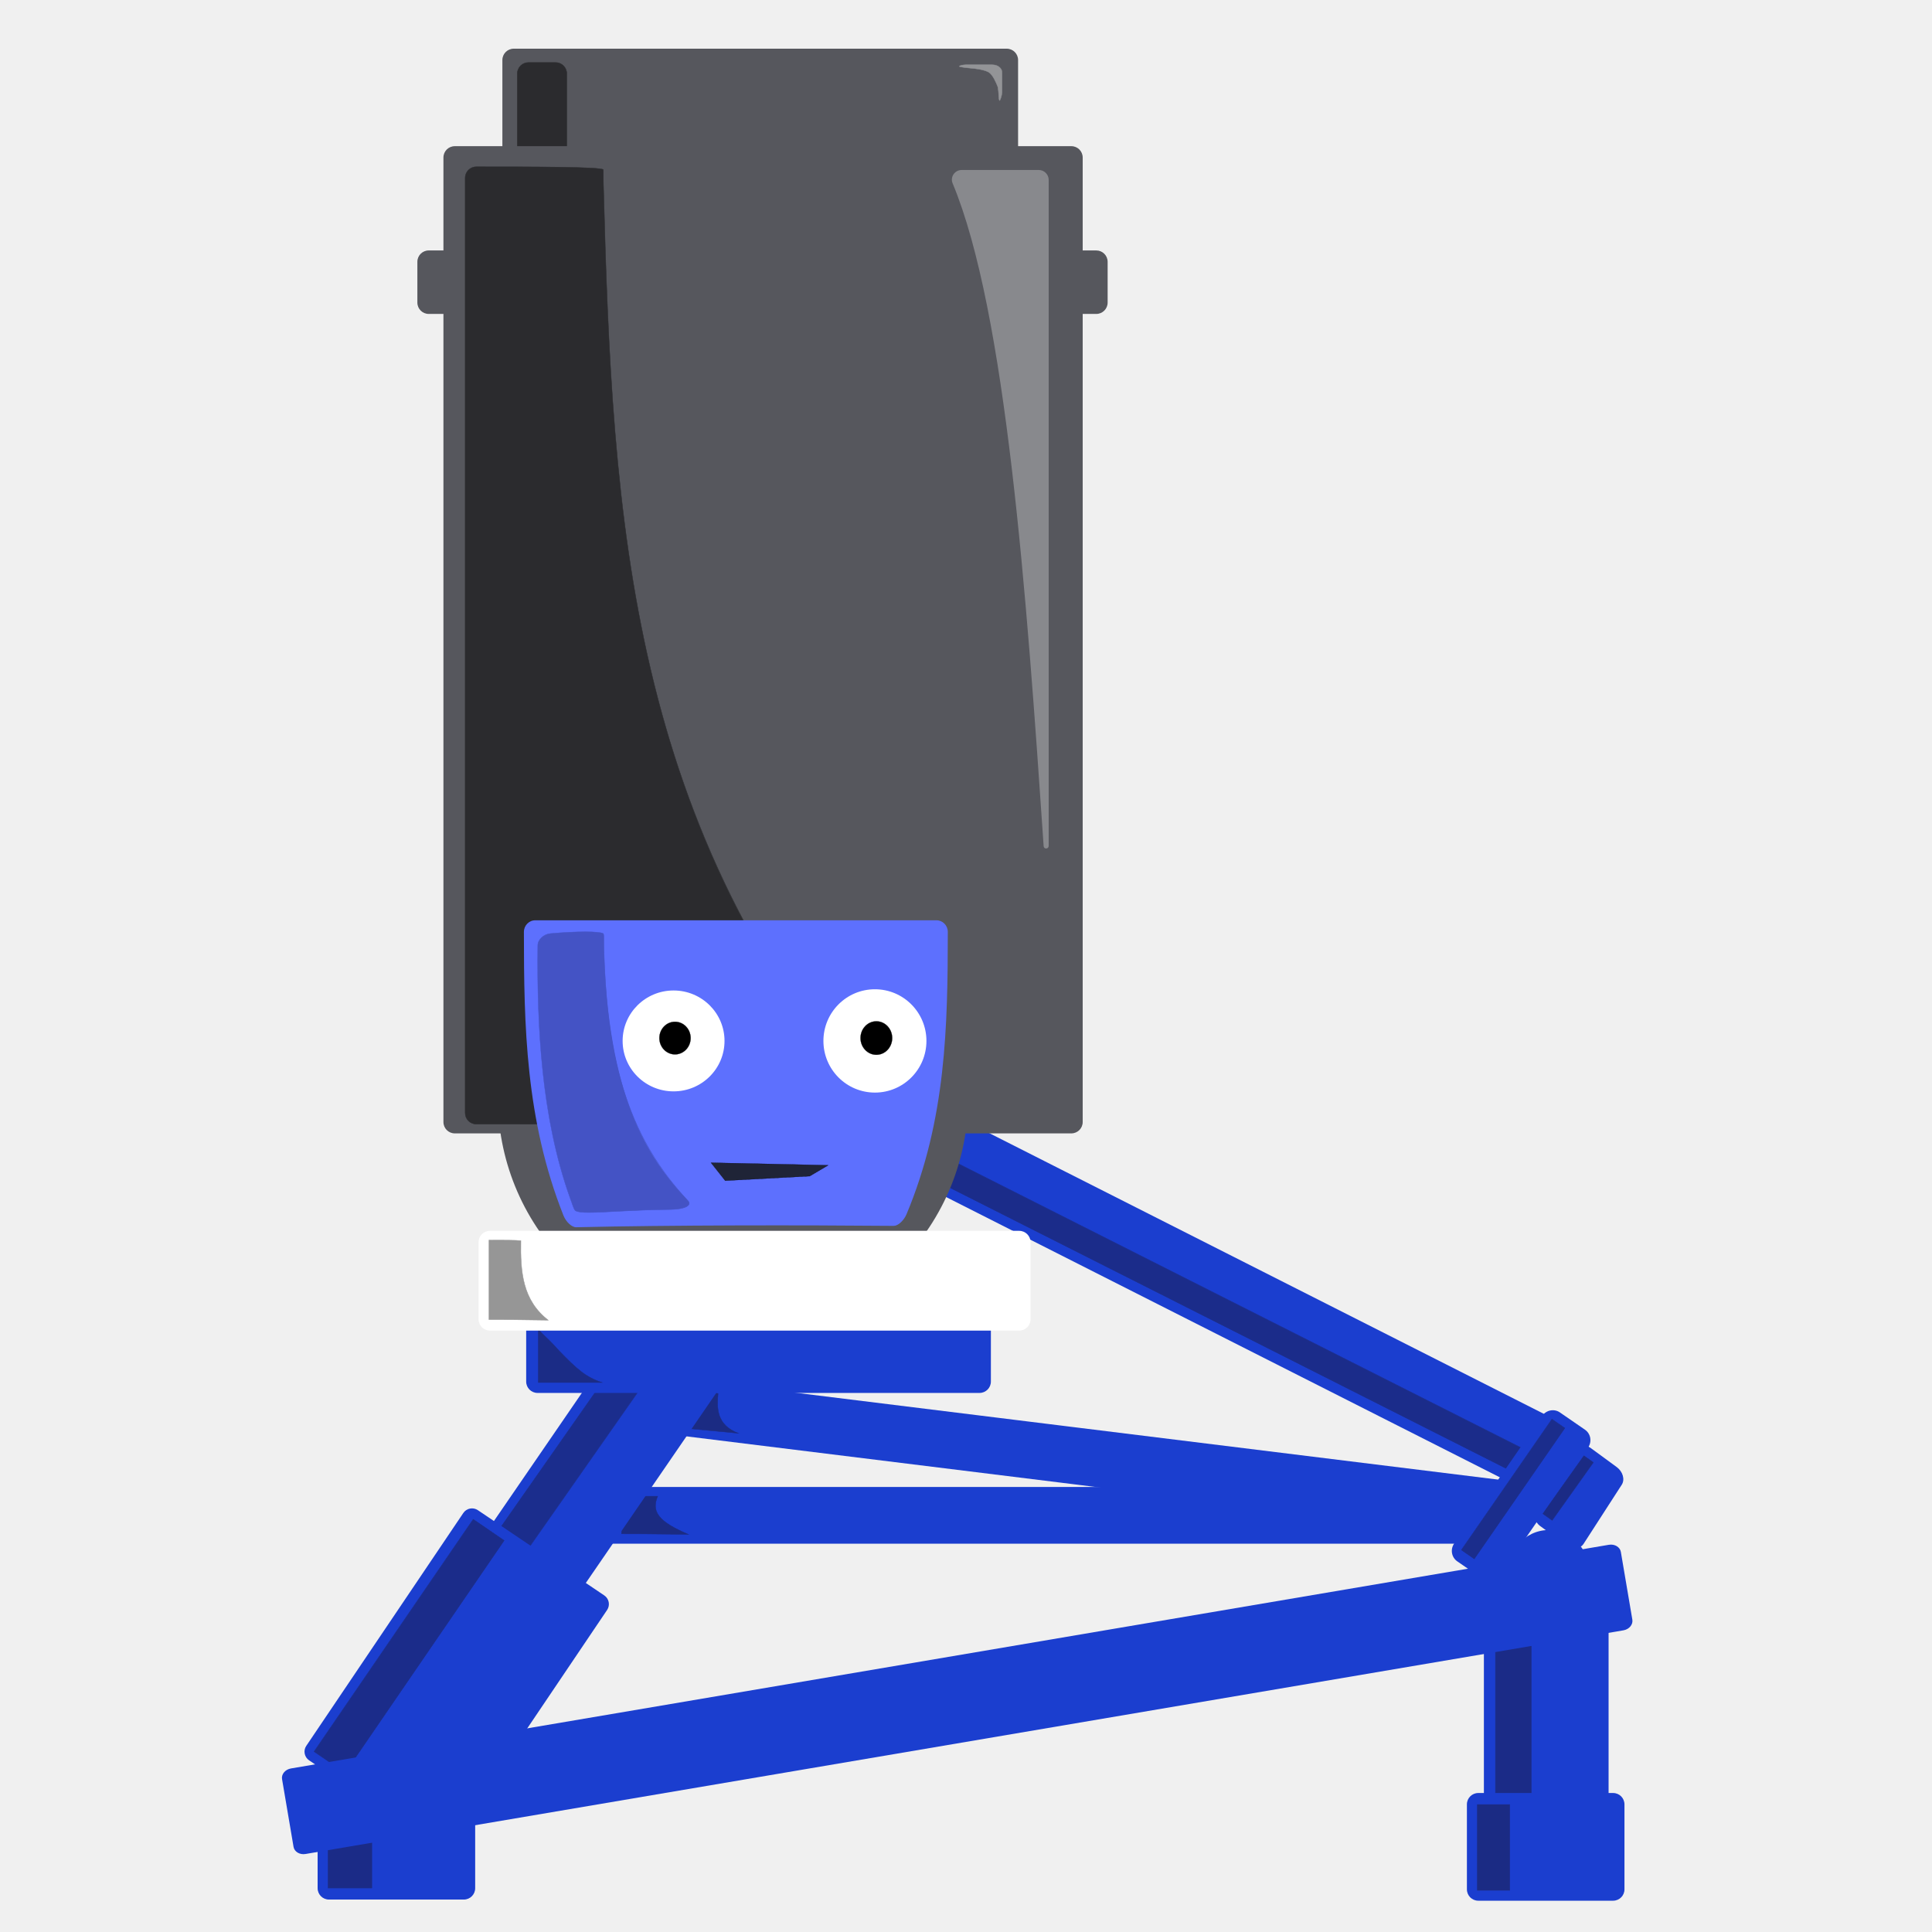
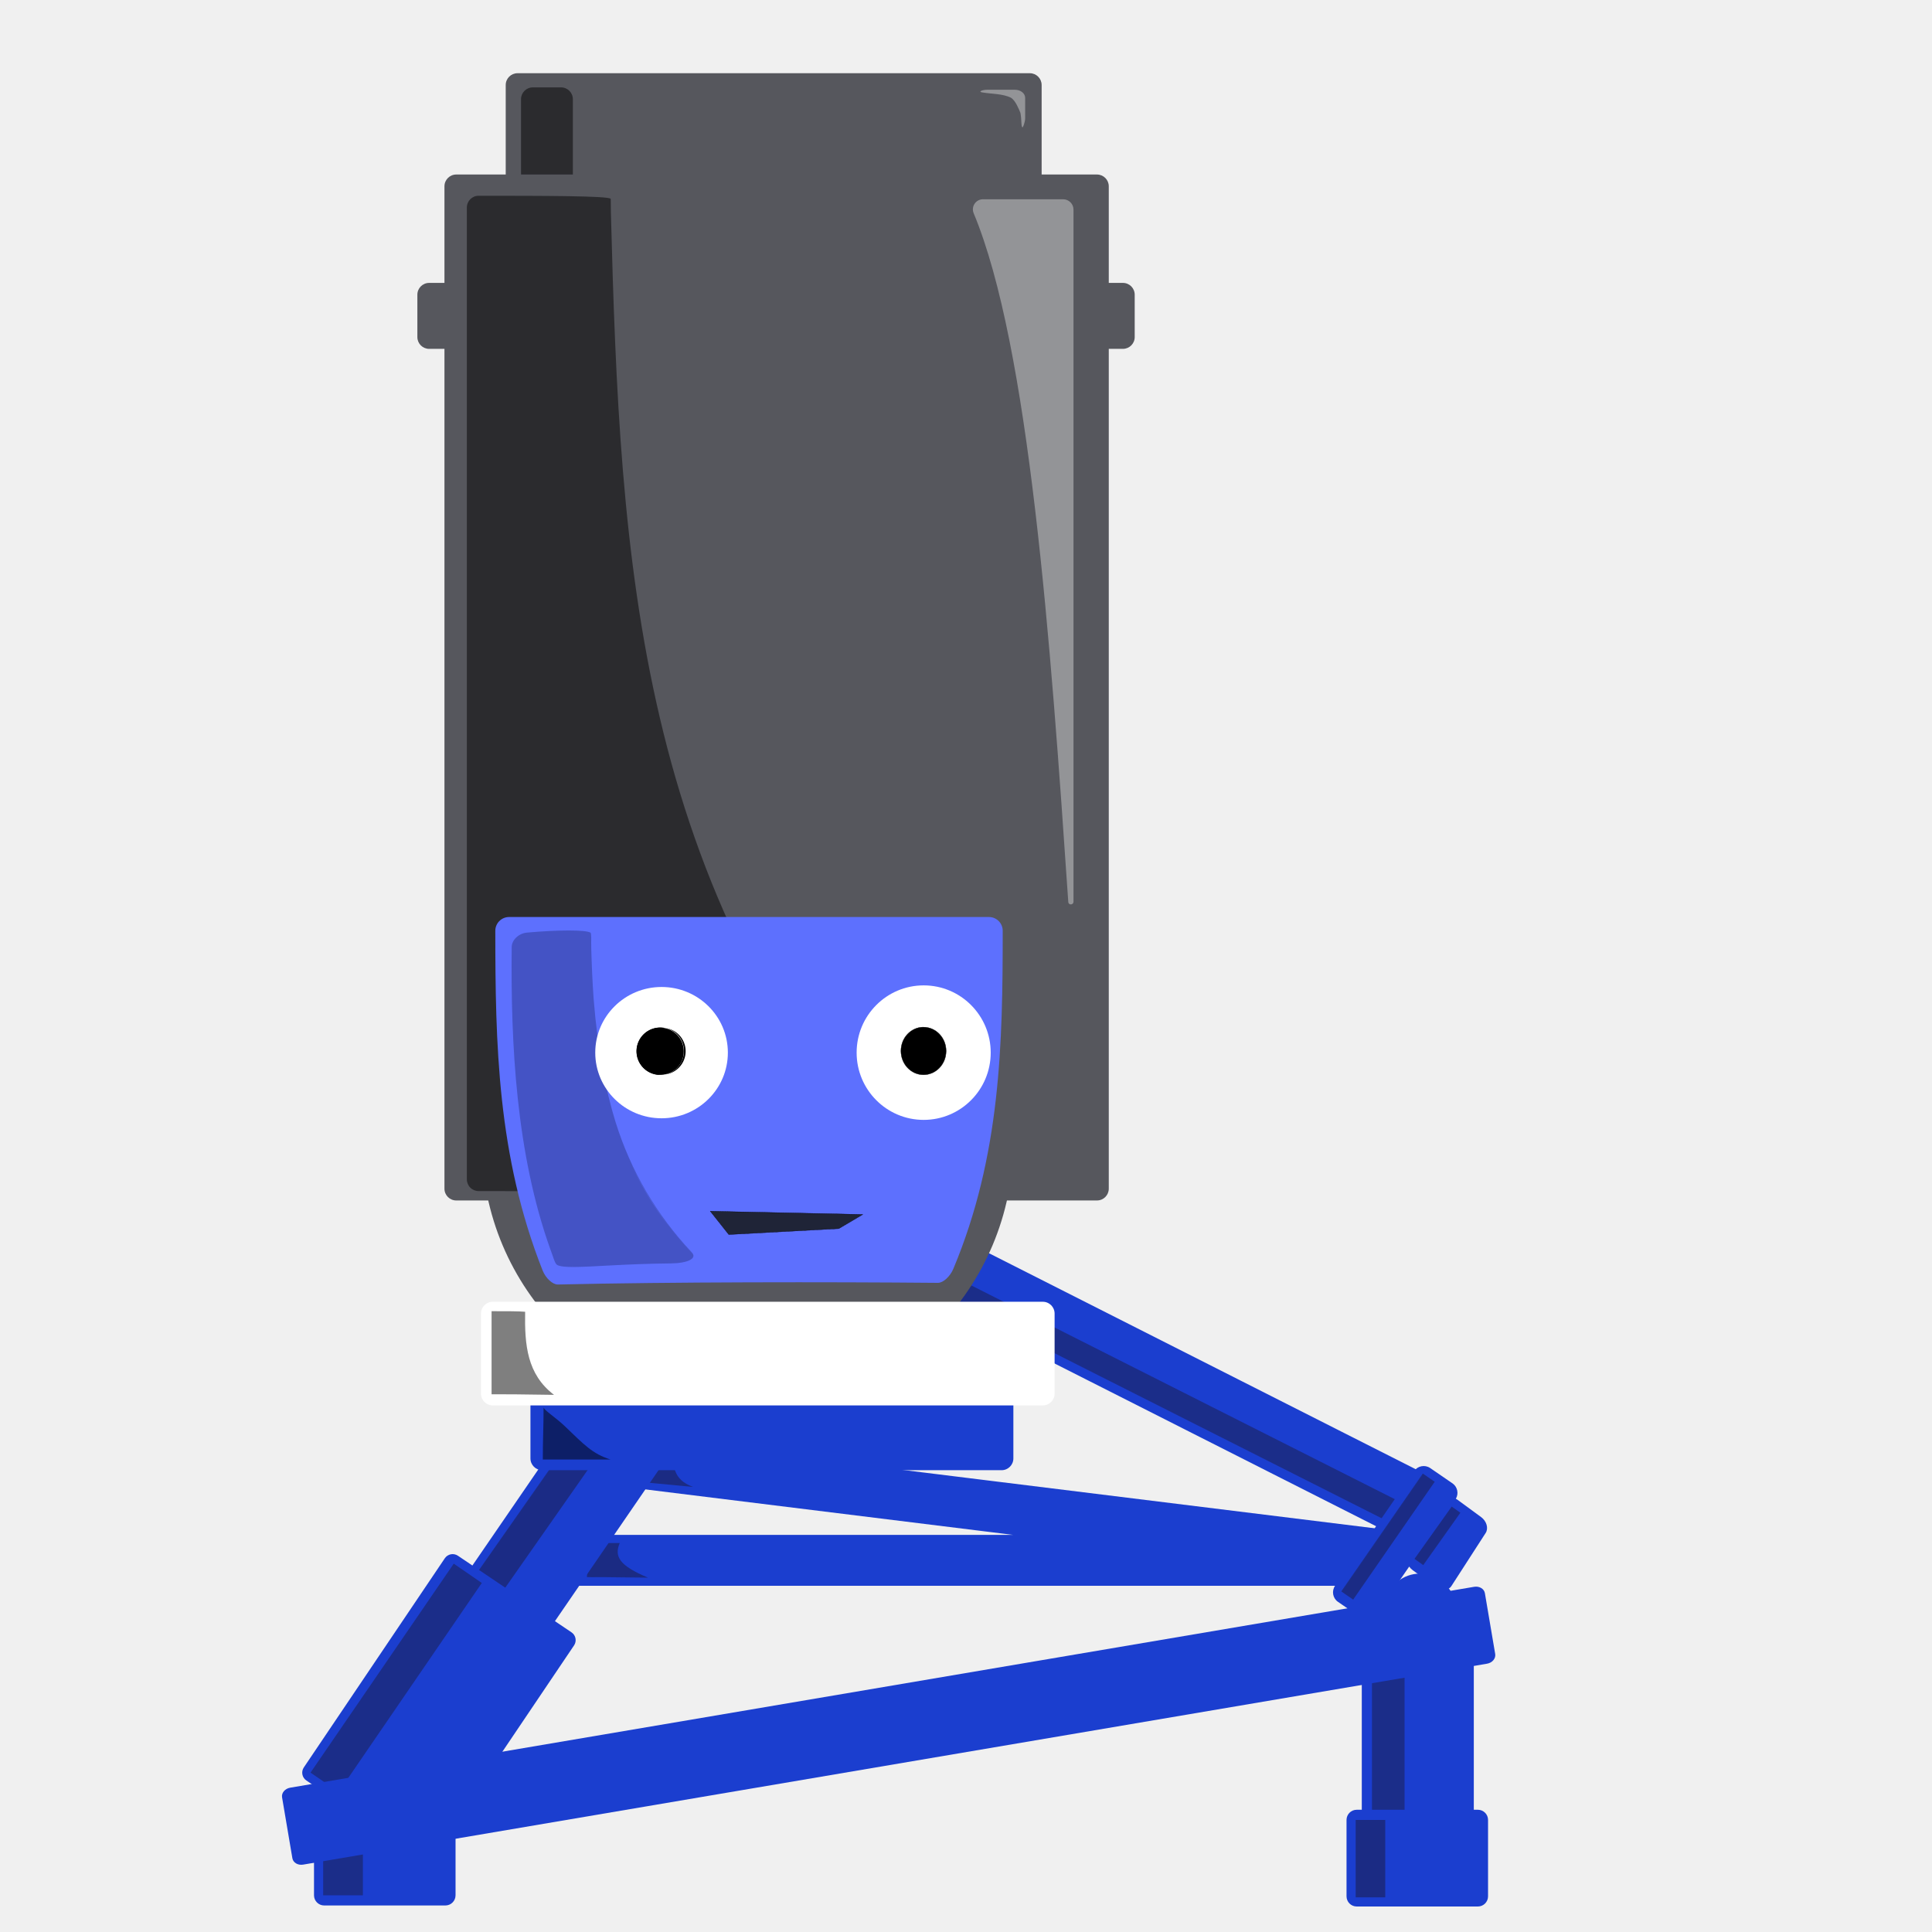
- <svg xmlns="http://www.w3.org/2000/svg" version="1.1" x="0px" y="0px" viewBox="0 0 1000 1000" style="enable-background:new 0 0 1000 1000;" xml:space="preserve">
-   <style type="text/css">
- 	.st0{fill:#1B3ECF;}
- 	.st1{opacity:0.749;}
- 	.st2{fill:#1B2468;}
- 	.st3{opacity:0.741;}
- 	.st4{opacity:0.678;}
- 	.st5{opacity:0.722;}
- 	.st6{opacity:0.659;}
- 	.st7{opacity:0.639;}
- 	.st8{opacity:0.702;}
- 	.st9{opacity:0.729;}
- 	.st10{fill:#56575D;}
- 	.st11{opacity:0.71;}
- 	.st12{fill:#FFFFFF;}
- 	.st13{opacity:0.62;}
- 	.st14{fill:#555555;}
- 	.st15{opacity:0.5;}
- 	.st16{opacity:0.361;}
- 	.st17{opacity:0.3;}
- 	.st18{fill:#5D70FE;}
- 	.st19{opacity:0.38;}
- 	.st20{fill:#1F2437;}
- </style>
-   <g id="Layer_39">
-     <g id="_x30_4m_1_">
-       <g id="Rounded_Rectangle_6">
-         <g>
-           <path class="st0" d="M783.91,769.66H299.92c-3.24,0-5.87,2.63-5.87,5.87v17.6c0,3.24,2.63,5.87,5.87,5.87h483.99      c3.24,0,5.87-2.63,5.87-5.87v-17.6C789.77,772.29,787.15,769.66,783.91,769.66z" />
-         </g>
-       </g>
+ <svg xmlns="http://www.w3.org/2000/svg" viewBox="0 0 1000 1000">
+   <defs>
+     <style>.cls-1{fill:#1b3ecf;}.cls-11,.cls-2,.cls-3,.cls-4,.cls-5{fill:#1b2468;}.cls-2{opacity:0.74;}.cls-3{opacity:0.68;}.cls-4{opacity:0.72;}.cls-5{opacity:0.73;}.cls-6{fill:#56575d;}.cls-7,.cls-9{fill:#fff;}.cls-8{opacity:0.5;}.cls-9{opacity:0.36;}.cls-10{fill:#5d70fe;}.cls-11{opacity:0.38;}.cls-12{fill:#1f2437;}</style>
+   </defs>
+   <g id="Layer_39" data-name="Layer 39">
+     <path class="cls-1" d="M762.84,859.54v80.85c0,3.23-2.36,5.86-5.27,5.86H710.13c-2.91,0-5.27-2.63-5.27-5.86V859.54c0-3.24,2.36-5.86,5.27-5.86h11.08a24.68,24.68,0,0,1,.54-33.61,5.21,5.21,0,0,1-2.66.74H284.28a5.27,5.27,0,0,1-5.27-5.27V799.73a5.27,5.27,0,0,1,5.27-5.27H524.46L301.77,766.92a5.19,5.19,0,0,1-4.41-5.85l1.94-15.7a5.19,5.19,0,0,1,5.71-4.6l417.27,51.6a5.18,5.18,0,0,1,4.41,5.85l-1.94,15.69a5.37,5.37,0,0,1-.39,1.4v.23a5.21,5.21,0,0,1-1.06,3.14,18.39,18.39,0,0,1,11.6-4.19c11.06,0,20,10.14,20,22.66a24,24,0,0,1-6.34,16.53h9C760.48,853.68,762.84,856.3,762.84,859.54Z" />
+     <path class="cls-2" d="M320.51,798.86H304v17.28c5.43,0,11.2,0,30.51.26-8.63-3.71-13-6.85-14.39-10.42-.85-2.08-.71-4.35.43-7.12M331.89,744v22.91l25.58,2.41c-9.88-4.11-9.3-12.19-8.82-18.21L331.89,744m2.58,72.42c-19.31-.25-25.08-.26-30.51-.26V798.86h16.55c-1.14,2.77-1.28,5-.43,7.12,1.44,3.57,5.76,6.71,14.39,10.42m-13.69-17.73h-17v17.66c5.67,0,11.34,0,31.62.26-14.62-6.15-17.66-10.8-14.62-17.92m36.69-29.37-25.58-2.41V744l16.76,7.11c-.48,6-1.06,14.1,8.82,18.21m-25.76-25.6v23.35l27.07,2.56c-11-3.88-10.47-12.05-9.94-18.63l-17.13-7.28" />
+     <path class="cls-1" d="M734.86,761.52,447.79,616.22a3.69,3.69,0,0,0-5,1.46l-12.85,25.4a3.68,3.68,0,0,0,1.78,4.89l287.07,145.3a3.7,3.7,0,0,0,5-1.46l12.85-25.4A3.68,3.68,0,0,0,734.86,761.52ZM350.93,739.28,315,714.61c-1.81-1.24-4.12-1-5.17.52L155.5,940c-1.05,1.52-.43,3.76,1.37,5l35.95,24.68c1.8,1.24,4.12,1,5.16-.52L352.3,744.29C353.35,742.76,352.73,740.52,350.93,739.28Z" />
+     <path class="cls-3" d="M433.23,630.46l317,160-5.2,10.31-317-160,5.21-10.31M745.06,800.78l5.2-10.31-317-160L428,640.77l317,160M433.14,630.21,750.51,790.39,745.14,801,427.77,640.85l5.37-10.64" />
+     <path class="cls-1" d="M769,793.43l-17.73,27.46c-1.58,2.45-5.19,2.72-8.08.61l-12-8.8a8.21,8.21,0,0,1-1.8-1.83l-17,24.6a6,6,0,0,1-8.26,1.6l-11.66-8a6,6,0,0,1-1.44-8.29l40.92-59.36a6,6,0,0,1,8.27-1.59l11.65,8a6,6,0,0,1,1.69,7.91,8.93,8.93,0,0,1,1,.65l12,8.8C769.48,787.29,770.53,791,769,793.43Z" />
+     <path class="cls-4" d="M751.39,780.05l-19,26.79,4.24,3,19-26.79-4.24-3m-14.87-17-42,60.68,5.85,4,42-60.68-5.84-4m-428.68-35.6L230.05,838.49l13.11,9.19L321,736.6l-13.11-9.19m428.74,82.45-4.24-3,19-26.79,4.24,3-19,26.79m14.77-30.06-19.27,27.08,4.54,3.23L755.89,783l-4.54-3.23m-51,47.94-5.85-4,42-60.68,5.84,4-42,60.68m36.11-65-42.21,61,6.15,4.25,42.21-61-6.15-4.25M243.16,847.68l-13.11-9.19,77.79-111.08L321,736.6,243.16,847.68m64.63-120.52-78,111.38,13.42,9.39,78-111.38-13.42-9.39" />
+     <path class="cls-1" d="M297.15,851.63l-61.36,91V981a5.27,5.27,0,0,1-5.27,5.27H167.8a5.27,5.27,0,0,1-5.27-5.27V941.5a5.27,5.27,0,0,1,5.27-5.27h12.5l-21.71-14.64a4.87,4.87,0,0,1-1.34-6.76l73-108.29a4.88,4.88,0,0,1,6.77-1.29l58.76,39.62A4.88,4.88,0,0,1,297.15,851.63Z" />
+     <path class="cls-3" d="M187.64,951.7H167.45v29.15h20.19V951.7m539.17-83.27h-16.5v84h16.5v-84M234.88,809.6,161,917.47l14.25,9.76,73.9-107.87-14.25-9.76M167.45,980.85V951.7h20.19v29.15H167.45m20.38-29.33H167.27V981h20.56V951.52m522.48.87v-84h16.5v84h-16.5M727,868.24H710.13v84.33H727V868.24m-551.77,59L161,917.47l73.9-107.87,14.25,9.76-73.9,107.87m59.61-117.88L160.73,917.51l14.55,10,74.1-108.17-14.54-10" />
+     <path class="cls-1" d="M770.21,942v39.53a5.26,5.26,0,0,1-5.26,5.27H702.23a5.27,5.27,0,0,1-5.27-5.27V942a5.27,5.27,0,0,1,5.27-5.27H765A5.26,5.26,0,0,1,770.21,942Z" />
+     <path class="cls-5" d="M716.8,942.21V981.9H701.88V942.21H716.8M701.88,981.9H716.8V942.21H701.88V981.9M717,942v40.06H701.7V942H717" />
+     <path class="cls-1" d="M769.71,861.12l-612.8,104c-2.7.46-5.19-1-5.58-3.31L146,930.31c-.39-2.29,1.48-4.52,4.17-5L763,821.33c2.69-.46,5.19,1,5.58,3.32l5.34,31.5C774.27,858.44,772.41,860.66,769.71,861.12Z" />
+     <path class="cls-6" d="M524.52,591.09A137.57,137.57,0,1,1,387,453.52,137.57,137.57,0,0,1,524.52,591.09Z" />
+   </g>
+   <g id="Layer_37" data-name="Layer 37">
+     <path class="cls-1" d="M524.52,706.71v48.16a6.1,6.1,0,0,1-6.1,6.1H280.66a6.1,6.1,0,0,1-6.1-6.1V706.71a6.09,6.09,0,0,1,6.1-6.09H518.42A6.09,6.09,0,0,1,524.52,706.71Z" />
+     <path class="cls-7" d="M545.86,679.89v41.45a6.1,6.1,0,0,1-6.1,6.1H255.05a6.1,6.1,0,0,1-6.1-6.1V679.89a6.1,6.1,0,0,1,6.1-6.1H539.76A6.1,6.1,0,0,1,545.86,679.89Z" />
+     <path class="cls-6" d="M539.15,44V163.5a6.1,6.1,0,0,1-6.09,6.1H267.85a6.1,6.1,0,0,1-6.09-6.1V44a6.1,6.1,0,0,1,6.09-6.1H533.06A6.1,6.1,0,0,1,539.15,44Z" />
+     <path class="cls-8" d="M254.44,678.67v43c7.32,0,14.63,0,32.31.3-14-10.67-15.24-25.91-14.94-43-2.74-.3-10.05-.3-17.37-.3m36-633.44H275.78a6.1,6.1,0,0,0-6.1,6.09v63.41a6.1,6.1,0,0,0,6.1,6.09h14.63a6.1,6.1,0,0,0,6.1-6.09V51.32a6.1,6.1,0,0,0-6.1-6.09" />
+     <path class="cls-6" d="M587.32,152.53v21.95a6.1,6.1,0,0,1-6.1,6.09H573.9V615.26a6.1,6.1,0,0,1-6.09,6.1H236.15a6.1,6.1,0,0,1-6.1-6.1V180.57h-7.92a6.1,6.1,0,0,1-6.1-6.09V152.53a6.1,6.1,0,0,1,6.1-6.1h7.92v-50a6.1,6.1,0,0,1,6.1-6.1H567.81a6.1,6.1,0,0,1,6.09,6.1v50h7.32A6.1,6.1,0,0,1,587.32,152.53Z" />
+     <path class="cls-8" d="M281.35,728.44c0,10.15-.39,16-.39,27H316c-9.45-3-13.66-7.68-23.78-17.37-4.49-4.3-10.89-8.35-10.89-9.67M247.73,101.32a6.09,6.09,0,0,0-6.09,6.09v503a6.09,6.09,0,0,0,6.11,6.1c34.63,0,74,.06,198.83,1h.64c12,0,20.22-2.38,17.47-5.41C329.67,458.26,321,292.71,316.19,109.8c-.1-3.68,0-6.8-.12-6.93-1.59-1.47-34.1-1.55-68.34-1.55" />
+     <path class="cls-9" d="M525.31,46.45c2.94,0,5.31,1.87,5.31,4.18V61.5c-.15,2-1.09,4.45-1.39,4.45,0,0-.05,0-.07-.06-.74-.76-.28-3.87-1-7.49-.82-2-2.55-6.36-4.87-7.8-4.11-2.13-10.53-2-14.48-2.71-2.76-.28-.88-1.35,2.13-1.44h14.38m24.94,56.69H508.82a5.22,5.22,0,0,0-4.88,7.16c28.8,69.08,39.8,221.47,49,356.57a1.27,1.27,0,0,0,1.31,1.25,1.35,1.35,0,0,0,1.39-1.39V108.5a5.36,5.36,0,0,0-5.36-5.36" />
+     <path class="cls-10" d="M519,481.86c0,58.13-1,116.29-25.57,174.92-1.7,4-5.3,7.25-7.94,7.22-57.09-.51-138.57-.49-196.73.86-2.69.06-6.27-3.19-7.9-7.26C257.34,598.18,256.41,540,256.37,481.86a7.12,7.12,0,0,1,7-7.21H512A7.11,7.11,0,0,1,519,481.86Z" />
+     <path class="cls-11" d="M307.28,517.22c1.59,21.7,4.78,43.11,11.36,63.67-5.3-17.17-9.3-37.95-11.36-63.67m-12.89-35.31c-6,0-13.69.38-21.6,1.08-4.13.39-7.65,3.69-7.69,7.21-.33,30.39.67,55.35,3.16,78.55,3.17,29.53,8.65,54.93,16.77,77.67.41,1.07.79,2.16,1.15,3.21.78,2.29,1.52,4.45,2.28,4.91,1.3.73,3.82,1.05,8.17,1.05,4,0,9.22-.27,15.79-.62,9.3-.5,20.86-1.11,34.74-1.23,6.18-.08,10.66-1.32,11.41-3.17.28-.7,0-1.48-.84-2.31q-6.08-6.45-11.37-13.33A155.78,155.78,0,0,1,326.56,602a191.65,191.65,0,0,1-10.4-28.6c-8-28.8-9.76-59.2-10.37-82.47,0-1.33,0-2.63,0-3.77,0-1.81,0-4.06-.3-4.24-1.16-.68-5.09-1-11.08-1m2.24,173.68c-4.35,0-6.87-.32-8.17-1.05-.76-.46-1.5-2.62-2.28-4.91-.36-1-.74-2.14-1.15-3.21-8.12-22.74-13.6-48.14-16.77-77.67-2.49-23.2-3.49-48.16-3.16-78.55,0-3.52,3.56-6.82,7.69-7.21,7.91-.7,15.58-1.08,21.6-1.08s9.92.37,11.08,1c.32.18.31,2.43.3,4.24,0,1.14,0,2.44,0,3.77.61,23.27,2.35,53.67,10.37,82.47a191.65,191.65,0,0,0,10.4,28.6,169.53,169.53,0,0,0,19.8,32.89q5.31,6.89,11.37,13.33c.84.83,1.12,1.61.84,2.31-.75,1.85-5.23,3.09-11.41,3.17-13.88.12-25.44.73-34.74,1.23-6.57.35-11.76.62-15.79.62m-2.24-173.93c-5.85,0-13.44.36-21.62,1.09-4.24.39-7.87,3.77-7.91,7.45-.55,50.46,2.33,107,19.94,156.3,1.4,3.58,2.34,7.53,3.54,8.25,1.43.8,4.22,1.09,8.29,1.09,9.76,0,26.9-1.65,50.53-1.86,8.85-.11,14.09-2.56,10.74-5.89a173.11,173.11,0,0,1-39.26-67.2c-6.58-20.56-9.77-42-11.36-63.67-.64-8.72-1-17.48-1.25-26.25-.12-4.11.22-7.85-.44-8.22-1.23-.72-5.35-1.09-11.2-1.09" />
+   </g>
+   <g id="Layer_4" data-name="Layer 4">
+     <g id="Neutral_mouth" data-name="Neutral mouth">
+       <polygon class="cls-12" points="367.65 626.91 446.56 628.61 434.17 635.92 377.22 638.99 367.65 626.91" />
+       <path d="M367.8,627l78.51,1.7-12.15,7.16-56.91,3.07L367.8,627m-.31-.15,9.7,12.23,57-3.08,12.61-7.44-79.33-1.71Z" />
    </g>
-     <g id="shadow_75_1_">
-       <g id="shadow_75" class="st1">
-         <g>
-           <path class="st2" d="M356.31,794.19c-22.04-0.29-28.45-0.29-34.58-0.29v-19.45h18.67c-1.31,3.13-1.48,5.67-0.54,8      C341.48,786.46,346.41,789.98,356.31,794.19z" />
-         </g>
-         <g>
-           <path class="st2" d="M340.25,774.56c-1.27,3.09-1.42,5.62-0.48,7.93c1.61,3.97,6.42,7.46,16.03,11.59      c-21.5-0.28-27.92-0.28-33.96-0.28v-19.24H340.25 M340.56,774.36h-18.93v19.65c6.31,0,12.62,0,35.2,0.3      C340.56,787.46,337.17,782.28,340.56,774.36L340.56,774.36z" />
-         </g>
-       </g>
+     <g id="right_normal" data-name="right normal">
+       <ellipse class="cls-7" cx="342.42" cy="544.84" rx="34.32" ry="33.98" />
    </g>
-     <g id="Layer_36">
-       <g id="Rounded_Rectangle_6_copy">
-         <g>
-           <path class="st0" d="M787.46,767.33L323,709.9c-3.11-0.38-5.95,1.91-6.35,5.13l-2.16,17.47c-0.4,3.22,1.8,6.13,4.91,6.52      l464.46,57.43c3.11,0.38,5.95-1.91,6.35-5.13l2.16-17.47C792.76,770.64,790.56,767.72,787.46,767.33z" />
-         </g>
-       </g>
+     <g id="Right_Pupil" data-name="Right Pupil">
+       <path d="M342.24,556.3a12.2,12.2,0,1,1,11.67-12.18A12,12,0,0,1,342.24,556.3Z" />
+       <path d="M342.24,532a12.12,12.12,0,1,1-11.59,12.11A11.87,11.87,0,0,1,342.24,532m0-.16A12.28,12.28,0,1,0,354,544.12a12,12,0,0,0-11.75-12.27Z" />
    </g>
-     <g id="shadow_74_1_">
-       <g id="shadow_74" class="st3">
-         <g>
-           <path class="st2" d="M352.82,739.07v-25.75l18.86,8.01c-0.54,6.8-1.24,16.02,10.4,20.5L352.82,739.07z" />
-         </g>
-         <g>
-           <path class="st2" d="M352.92,713.47l18.65,7.92c-0.53,6.69-1.17,15.69,9.82,20.27l-28.47-2.69V713.47 M352.72,713.17v25.99      c13.49,1.27,23.03,2.17,30.13,2.85c-12.24-4.31-11.65-13.41-11.07-20.74C366.55,719.04,360.3,716.39,352.72,713.17      L352.72,713.17z" />
-         </g>
-       </g>
+     <g id="left_normal" data-name="left normal">
+       <ellipse class="cls-7" cx="478.09" cy="544.84" rx="34.7" ry="34.81" />
    </g>
-     <g id="Layer_38">
-       <g id="Ellipse_1">
-         <g>
-           <ellipse class="st0" cx="801.51" cy="817.18" rx="22.29" ry="25.23" />
-         </g>
-       </g>
-     </g>
-     <g id="Layer_28">
-       <g id="Rounded_Rectangle_13">
-         <g>
-           <path class="st0" d="M801.46,733L481.92,571.27c-2.08-1.05-4.57-0.33-5.56,1.62l-14.31,28.27c-0.99,1.95-0.1,4.39,1.98,5.44      l319.54,161.73c2.08,1.05,4.57,0.33,5.56-1.62l14.31-28.27C804.43,736.49,803.54,734.05,801.46,733z" />
-         </g>
-       </g>
-     </g>
-     <g id="shadow_68_2_">
-       <g id="shadow_68_1_" class="st4">
-         <g>
-           <rect x="632.73" y="484.16" transform="matrix(0.4506 -0.8927 0.8927 0.4506 -257.5367 945.3698)" class="st2" width="13.06" height="395.49" />
-         </g>
-         <g>
-           <path class="st2" d="M465.71,587.12l352.89,178.11l-5.79,11.48L459.92,598.6L465.71,587.12 M465.62,586.84l-5.98,11.84      L812.9,776.98l5.98-11.84L465.62,586.84L465.62,586.84z" />
-         </g>
-       </g>
-     </g>
-     <g id="Layer_30">
-       <g id="Rounded_Rectangle_8">
-         <g>
-           <path class="st0" d="M836.78,759.33l-13.36-9.79c-3.21-2.35-7.23-2.05-8.99,0.67l-19.74,30.57c-1.76,2.72-0.58,6.84,2.62,9.19      l13.36,9.79c3.21,2.35,7.23,2.05,8.99-0.67l19.74-30.57C841.17,765.8,839.99,761.68,836.78,759.33z" />
-         </g>
-       </g>
-     </g>
-     <g id="shadow_72_1_">
-       <g id="shadow_72" class="st5">
-         <g>
-           <rect x="793.22" y="767.22" transform="matrix(0.5796 -0.8149 0.8149 0.5796 -286.4515 985.1593)" class="st2" width="36.79" height="6" />
-         </g>
-         <g>
-           <path class="st2" d="M819.86,753.63l4.72,3.36l-21.21,29.82l-4.72-3.36L819.86,753.63 M819.81,753.35l-21.44,30.15l5.05,3.59      l21.44-30.15L819.81,753.35L819.81,753.35z" />
-         </g>
-       </g>
-     </g>
-     <g id="Layer_32">
-       <g id="Rounded_Rectangle_7">
-         <g>
-           <path class="st0" d="M820.39,740.02l-12.97-8.94c-2.98-2.06-7.1-1.26-9.2,1.78l-45.55,66.06c-2.1,3.04-1.38,7.17,1.61,9.23      l12.97,8.94c2.99,2.06,7.1,1.26,9.2-1.78l45.55-66.06C824.09,746.21,823.37,742.07,820.39,740.02z" />
-         </g>
-       </g>
-     </g>
-     <g id="shadow_66_1_">
-       <g id="shadow_66" class="st6">
-         <g>
-           <rect x="742" y="766.62" transform="matrix(0.5692 -0.8222 0.8222 0.5692 -296.2517 975.9965)" class="st2" width="82.35" height="8.12" />
-         </g>
-         <g>
-           <path class="st2" d="M803.3,734.66l6.51,4.51l-46.75,67.54l-6.51-4.51L803.3,734.66 M803.25,734.38l-46.99,67.88l6.85,4.74      l46.99-67.88L803.25,734.38L803.25,734.38z" />
-         </g>
-       </g>
-     </g>
-     <g id="Layer_34">
-       <g id="Rounded_Rectangle_5">
-         <g>
-           <path class="st0" d="M374.11,708.25l-40.01-27.46c-2.01-1.38-4.58-1.12-5.75,0.58L156.58,931.63c-1.17,1.7-0.48,4.19,1.53,5.57      l40.02,27.46c2.01,1.38,4.58,1.12,5.75-0.58l171.77-250.26C376.8,712.12,376.12,709.63,374.11,708.25z" />
-         </g>
-       </g>
-     </g>
-     <g id="shadow_64_1_">
-       <g id="shadow_64" class="st7">
-         <g>
-           <rect x="214.58" y="752.95" transform="matrix(0.5736 -0.8191 0.8191 0.5736 -500.4287 562.5558)" class="st2" width="151.15" height="18.03" />
-         </g>
-         <g>
-           <path class="st2" d="M326.15,695.03l14.6,10.22L254.16,828.9l-14.6-10.22L326.15,695.03 M326.1,694.75l-86.82,123.98      l14.93,10.46l86.82-123.98L326.1,694.75L326.1,694.75z" />
-         </g>
-       </g>
-     </g>
-     <g id="Layer_22">
-       <g id="Rounded_Rectangle_9">
-         <g>
-           <path class="st0" d="M312.76,825.78l-65.41-44.11c-2.49-1.68-5.86-1.04-7.53,1.44l-81.29,120.54c-1.67,2.47-1,5.84,1.49,7.52      l65.41,44.11c2.49,1.68,5.86,1.04,7.53-1.44l81.29-120.54C315.91,830.83,315.25,827.46,312.76,825.78z" />
-         </g>
-       </g>
-     </g>
-     <g id="shadow_68_3_">
-       <g id="shadow_68" class="st4">
-         <g>
-           <rect x="138.87" y="842.27" transform="matrix(0.5652 -0.825 0.825 0.5652 -610.7857 545.1362)" class="st2" width="145.74" height="19.43" />
-         </g>
-         <g>
-           <path class="st2" d="M244.94,786.52l15.86,10.86l-82.26,120.06l-15.86-10.86L244.94,786.52 M244.89,786.23l-82.49,120.4      l16.19,11.09l82.49-120.4L244.89,786.23L244.89,786.23z" />
-         </g>
-       </g>
-     </g>
-     <g id="Layer_24">
-       <g id="Rounded_Rectangle_2">
-         <g>
-           <path class="st0" d="M240.08,927.47h-69.81c-3.24,0-5.87,2.63-5.87,5.87v44c0,3.24,2.63,5.87,5.87,5.87h69.81      c3.24,0,5.87-2.63,5.87-5.87v-44C245.95,930.1,243.32,927.47,240.08,927.47z" />
-         </g>
-       </g>
-     </g>
-     <g id="shadow_70_2_">
-       <g id="shadow_70_1_" class="st8">
-         <g>
-           <rect x="169.79" y="944.59" class="st2" width="22.68" height="32.65" />
-         </g>
-         <g>
-           <path class="st2" d="M192.36,944.69v32.44h-22.47v-32.44H192.36 M192.56,944.49h-22.88v32.85h22.88V944.49L192.56,944.49z" />
-         </g>
-       </g>
-     </g>
-     <g id="Layer_26">
-       <g id="Rounded_Rectangle_4">
-         <g>
-           <path class="st0" d="M826.73,835.58h-52.8c-3.24,0-5.87,2.92-5.87,6.52v89.99c0,3.6,2.63,6.52,5.87,6.52h52.8      c3.24,0,5.87-2.92,5.87-6.52v-89.99C832.6,838.5,829.97,835.58,826.73,835.58z" />
-         </g>
-       </g>
-     </g>
-     <g id="shadow_70_3_">
-       <g id="shadow_70" class="st8">
-         <g>
-           <rect x="774.04" y="851.9" class="st2" width="18.57" height="93.66" />
-         </g>
-         <g>
-           <path class="st2" d="M792.5,852v93.46h-18.37V852H792.5 M792.71,851.79h-18.77v93.86h18.77V851.79L792.71,851.79z" />
-         </g>
-       </g>
-     </g>
-     <g id="Layer_17">
-       <g id="Rounded_Rectangle_2_copy">
-         <g>
-           <path class="st0" d="M834.95,928.06h-69.81c-3.24,0-5.87,2.63-5.87,5.87v44c0,3.24,2.63,5.87,5.87,5.87h69.81      c3.24,0,5.87-2.63,5.87-5.87v-44C840.81,930.69,838.19,928.06,834.95,928.06z" />
-         </g>
-       </g>
-     </g>
-     <g id="shadow_73_1_">
-       <g id="shadow_73" class="st9">
-         <g>
-           <rect x="764.65" y="934.03" class="st2" width="16.81" height="44.38" />
-         </g>
-         <g>
-           <path class="st2" d="M781.36,934.13v44.18h-16.61v-44.18H781.36 M781.56,933.93h-17.01v44.59h17.01V933.93L781.56,933.93z" />
-         </g>
-       </g>
-     </g>
-     <g id="Layer_19">
-       <g id="Rounded_Rectangle_3">
-         <g>
-           <path class="st0" d="M844.9,838.33l-5.95-35.06c-0.43-2.55-3.21-4.2-6.21-3.69L150.63,915.34c-3,0.51-5.08,2.99-4.64,5.53      l5.95,35.06c0.43,2.55,3.21,4.2,6.21,3.69l682.11-115.76C843.25,843.36,845.33,840.88,844.9,838.33z" />
-         </g>
-       </g>
-     </g>
-     <g id="Layer_20">
-       <g id="Ellipse_2">
-         <g>
-           <ellipse transform="matrix(0.7071 -0.7071 0.7071 0.7071 -290.6147 434.6925)" class="st10" cx="379.41" cy="568.15" rx="121.73" ry="121.73" />
-         </g>
-       </g>
-     </g>
-   </g>
-   <g id="Layer_37">
-     <g id="Layer_40">
-       <g id="Layer_10">
-         <g id="Rounded_Rectangle_10">
-           <g>
-             <path class="st0" d="M507.01,662.89H278.22c-3.24,0-5.87,2.63-5.87,5.87v46.35c0,3.24,2.63,5.87,5.87,5.87h228.79       c3.24,0,5.87-2.63,5.87-5.87v-46.35C512.88,665.52,510.25,662.89,507.01,662.89z" />
-           </g>
-         </g>
-       </g>
-       <g id="shadow_71_1_">
-         <g id="shadow_71" class="st11">
-           <g>
-             <path class="st2" d="M278.61,715.59l0-28.23c0.4,1.3,1.39,2.24,3.34,4.11c1.7,1.62,4.02,3.84,7.33,7.57       c8.95,9.23,13.4,13.55,22.32,16.55H278.61z" />
-           </g>
-           <g>
-             <path class="st2" d="M278.71,687.91c0.5,1.08,1.47,2,3.17,3.63c1.69,1.62,4.02,3.84,7.33,7.57       c8.77,9.04,13.22,13.37,21.78,16.37h-32.28C278.72,706.09,278.72,696.69,278.71,687.91 M278.51,684.6       c-0.04,0.64-0.04,1.18,0,1.66C278.51,685.71,278.51,685.15,278.51,684.6L278.51,684.6z M278.51,686.26c0,9.32,0,19.37,0,29.43       h33.73c-9.09-2.93-13.49-7.04-22.88-16.72C281.17,689.76,278.79,689.51,278.51,686.26L278.51,686.26z" />
-           </g>
-         </g>
-       </g>
-     </g>
-     <g id="Layer_14">
-       <g id="Rounded_Rectangle_11">
-         <g>
-           <path class="st12" d="M527.54,637.08H253.58c-3.24,0-5.87,2.63-5.87,5.87v39.89c0,3.24,2.63,5.87,5.87,5.87h273.97      c3.24,0,5.87-2.63,5.87-5.87v-39.89C533.41,639.71,530.78,637.08,527.54,637.08z" />
-         </g>
-       </g>
-     </g>
-     <g id="shadow_62_1_">
-       <g id="shadow_62" class="st13">
-         <g>
-           <path class="st14" d="M283.78,683.32c-16.71-0.29-23.83-0.29-30.68-0.29v-41.15c6.81,0,13.82,0,16.51,0.28      C269.33,657.87,270.23,672.84,283.78,683.32z" />
-         </g>
-         <g>
-           <path class="st14" d="M253.19,641.98c6.7,0,13.57,0,16.31,0.27c-0.27,15.62,0.64,30.49,13.97,40.96      c-16.41-0.28-23.5-0.28-30.28-0.28V641.98 M252.99,641.77v41.36c7.04,0,14.08,0,31.09,0.3c-13.49-10.27-14.67-24.93-14.37-41.36      C267.07,641.77,260.03,641.77,252.99,641.77L252.99,641.77z" />
-         </g>
-       </g>
-     </g>
-     <g id="Layer_16">
-       <g id="Rounded_Rectangle_18">
-         <g>
-           <path class="st10" d="M567.43,129.63H221.9c-3.24,0-5.87,2.63-5.87,5.87v21.12c0,3.24,2.63,5.87,5.87,5.87h345.54      c3.24,0,5.87-2.63,5.87-5.87v-21.12C573.3,132.25,570.67,129.63,567.43,129.63z" />
-         </g>
-       </g>
-     </g>
-     <g id="Layer_6">
-       <g id="Rounded_Rectangle_19">
-         <g>
-           <path class="st10" d="M521.09,25.2H265.9c-3.24,0-5.87,2.63-5.87,5.87v114.98c0,3.24,2.63,5.87,5.87,5.87h255.19      c3.24,0,5.87-2.63,5.87-5.87V31.07C526.96,27.83,524.33,25.2,521.09,25.2z" />
-         </g>
-       </g>
-     </g>
-     <g id="Layer_7">
-       <g id="Rounded_Rectangle_20" class="st15">
-         <g>
-           <path d="M273.52,104.89c-3.18,0-5.76-2.59-5.76-5.76V38.11c0-3.18,2.59-5.76,5.76-5.76h14.08c3.18,0,5.76,2.59,5.76,5.76v61.01      c0,3.18-2.59,5.76-5.76,5.76H273.52z" />
-         </g>
-         <g>
-           <path d="M287.6,32.45c3.12,0,5.66,2.54,5.66,5.66v61.01c0,3.12-2.54,5.66-5.66,5.66h-14.08c-3.12,0-5.66-2.54-5.66-5.66V38.11      c0-3.12,2.54-5.66,5.66-5.66H287.6 M287.6,32.24h-14.08c-3.24,0-5.87,2.63-5.87,5.87v61.01c0,3.24,2.63,5.87,5.87,5.87h14.08      c3.24,0,5.87-2.63,5.87-5.87V38.11C293.47,34.87,290.84,32.24,287.6,32.24L287.6,32.24z" />
-         </g>
-       </g>
-     </g>
-     <g id="Layer_8">
-       <g id="Rounded_Rectangle_12">
-         <g>
-           <path class="st10" d="M554.53,75.66H235.39c-3.24,0-5.87,2.63-5.87,5.87v499.24c0,3.24,2.63,5.87,5.87,5.87h319.14      c3.24,0,5.87-2.63,5.87-5.87V81.52C560.39,78.28,557.77,75.66,554.53,75.66z" />
-         </g>
-       </g>
-     </g>
-     <g id="Layer_9">
-       <g id="Rounded_Rectangle_17" class="st15">
-         <g>
-           <path d="M437.88,582.83c-116.95-0.92-155.84-0.99-191.33-1c-3.19,0-5.78-2.59-5.78-5.76V92.08c0-1.54,0.6-2.99,1.69-4.08      c1.09-1.09,2.53-1.69,4.07-1.69c27.06,0,64.12,0.01,65.69,1.47c0.05,0.11,0.05,1.13,0.05,2.31c0,1.17,0,2.67,0.04,4.29      c2.42,91.33,5.92,173.34,24.47,252.18c21.11,89.74,58.75,163.21,118.44,231.23c0.47,0.51,0.6,1.01,0.39,1.49      c-0.92,2.09-7.96,3.55-17.11,3.55C438.5,582.83,437.88,582.83,437.88,582.83z" />
-         </g>
-         <g>
-           <path d="M246.53,86.22v0.2c26.86,0,63.58,0.01,65.59,1.42c0.05,0.23,0.04,1.21,0.04,2.26c0,1.19-0.01,2.67,0.04,4.29      c2.41,91.33,5.92,173.35,24.48,252.2c10.09,42.87,23.81,81.47,41.95,118c20.08,40.44,45.11,77.49,76.51,113.28      c0.44,0.49,0.56,0.94,0.37,1.38c-0.89,2.02-8.05,3.49-17.02,3.49l-0.62,0c-116.93-0.92-155.83-0.99-191.33-1      c-3.13,0-5.68-2.54-5.68-5.66V92.08c0-1.51,0.59-2.93,1.66-4c1.07-1.07,2.49-1.66,4-1.66V86.22 M246.53,86.22      c-3.23,0-5.86,2.63-5.86,5.87v483.99c0,3.24,2.62,5.87,5.88,5.87c33.32,0,71.23,0.06,191.33,1c0.21,0,0.42,0,0.62,0      c11.5,0,19.45-2.29,16.8-5.2C325.38,429.68,317.06,270.39,312.41,94.38c-0.1-3.54,0.03-6.54-0.12-6.67      C310.77,86.3,279.48,86.22,246.53,86.22L246.53,86.22z" />
-         </g>
-       </g>
-     </g>
-     <g id="highlight_36_2_">
-       <g id="highlight_36" class="st16">
-         <g>
-           <path class="st12" d="M517.41,52.07c-0.36-0.42-0.41-1.46-0.48-2.76c-0.06-1.23-0.14-2.77-0.47-4.4      c-0.74-1.85-2.45-6.15-4.73-7.57c-2.74-1.42-6.51-1.79-9.84-2.11c-1.51-0.15-2.94-0.29-4.13-0.51      c-1.21-0.12-1.21-0.37-1.21-0.38c0.01-0.24,1.16-0.75,3.24-0.82l13.82,0c1.57,0,3,0.55,3.96,1.51c0.69,0.7,1.06,1.53,1.06,2.41      V47.9C518.5,49.82,517.67,51.86,517.41,52.07z" />
-         </g>
-         <g>
-           <path class="st12" d="M513.63,33.42v0.2c1.52,0,2.94,0.54,3.88,1.48c0.67,0.68,1.03,1.48,1.03,2.34l0,10.45      c-0.12,1.7-0.8,3.56-1.12,4.02c-0.27-0.4-0.32-1.39-0.38-2.6c-0.06-1.24-0.14-2.77-0.49-4.45c-0.73-1.85-2.45-6.17-4.78-7.61      c-2.75-1.43-6.53-1.8-9.87-2.12c-1.51-0.15-2.93-0.28-4.13-0.51c-0.94-0.1-1.1-0.27-1.11-0.27c0,0,0,0,0,0      c0.08-0.21,1.26-0.66,3.14-0.72h13.83L513.63,33.42 M513.63,33.42c0,0-0.01,0-0.01,0h-13.83c-2.9,0.09-4.71,1.13-2.05,1.39      c3.8,0.72,9.98,0.55,13.93,2.61c2.23,1.39,3.9,5.52,4.69,7.5c0.71,3.48,0.26,6.48,0.98,7.21c0.01,0.04,0.04,0.05,0.06,0.05      c0.29,0,1.19-2.31,1.34-4.28V37.44C518.75,35.22,516.46,33.42,513.63,33.42L513.63,33.42z" />
-         </g>
-       </g>
-     </g>
-     <g id="highlight_30" class="st17">
-       <path class="st12" d="M497.77,87.98l39.87,0c2.85,0,5.16,2.31,5.16,5.16v344.7c0,1.68-2.49,1.82-2.61,0.14    c-8.82-130-19.4-276.64-47.12-343.11C491.7,91.58,494.21,87.98,497.77,87.98z" />
-     </g>
-     <g id="Layer_12">
-       <g id="Rounded_Rectangle_14">
-         <g>
-           <path class="st18" d="M484.72,476.34H277.04c-3.24,0-5.87,2.7-5.87,6.02c0.03,48.56,0.81,97.17,20.48,146.8      c1.37,3.4,4.35,6.11,6.6,6.06c48.58-1.13,116.64-1.14,164.33-0.71c2.21,0.02,5.21-2.68,6.64-6.04      c20.51-48.97,21.33-97.55,21.36-146.11C490.58,479.03,487.96,476.34,484.72,476.34z" />
-         </g>
-       </g>
-       <g id="Rounded_Rectangle_16" class="st19">
-         <g>
-           <path class="st2" d="M304.81,627.59c-3.65,0-5.77-0.28-6.88-0.9c-0.66-0.4-1.26-2.14-1.95-4.15c-0.3-0.87-0.61-1.79-0.96-2.69      c-15.54-43.56-17.06-92.63-16.65-130.52c0.03-2.99,3.01-5.79,6.51-6.12c6.61-0.58,13.02-0.91,18.05-0.91      c5.02,0,8.33,0.32,9.31,0.9c0.32,0.18,0.31,1.85,0.3,3.62c-0.01,0.96-0.01,2.04,0.02,3.15c2.03,77.08,22.03,108.66,43.35,131.31      c0.74,0.73,0.98,1.42,0.73,2.05c-0.64,1.58-4.42,2.64-9.62,2.71c-11.59,0.1-21.25,0.62-29.01,1.03      C312.51,627.36,308.17,627.59,304.81,627.59C304.81,627.59,304.81,627.59,304.81,627.59z" />
-         </g>
-         <g>
-           <path class="st2" d="M302.93,482.4c5,0,8.29,0.31,9.26,0.88c0.27,0.15,0.25,2.03,0.24,3.53c-0.01,0.96-0.01,2.04,0.02,3.15      c0.51,19.44,1.96,44.83,8.66,68.89c6.82,24.48,18.18,44.92,34.72,62.49c0.7,0.7,0.94,1.35,0.71,1.93      c-0.62,1.54-4.37,2.58-9.53,2.64c-11.59,0.1-21.26,0.62-29.02,1.03c-5.49,0.29-9.83,0.52-13.19,0.52      c-3.63,0-5.74-0.27-6.83-0.88c-0.64-0.38-1.25-2.19-1.91-4.1c-0.3-0.88-0.61-1.79-0.96-2.68      c-15.54-43.55-17.06-92.61-16.64-130.49c0.03-2.94,2.97-5.7,6.42-6.02C291.5,482.72,297.9,482.4,302.93,482.4 M302.93,482.2      c-4.89,0-11.22,0.3-18.06,0.91c-3.54,0.33-6.58,3.15-6.61,6.22c-0.46,42.15,1.95,89.36,16.65,130.56      c1.17,2.99,1.96,6.29,2.96,6.89c1.19,0.67,3.52,0.91,6.93,0.91c8.15,0,22.47-1.38,42.21-1.55c7.39-0.09,11.77-2.14,8.97-4.92      c-35.91-38.15-42.09-84.51-43.32-131.24c-0.1-3.43,0.18-6.55-0.37-6.86C311.26,482.5,307.82,482.2,302.93,482.2L302.93,482.2z" />
-         </g>
-       </g>
-     </g>
-     <g id="Layer_41">
-       <g id="Neutral_mouth">
-         <g>
-           <polygon class="st20" points="368.02,601.83 428.64,603.14 419.12,608.76 375.37,611.11     " />
-         </g>
-         <g>
-           <path d="M368.13,601.89l60.31,1.3l-9.33,5.5l-43.72,2.36L368.13,601.89 M367.9,601.77l7.44,9.4l43.8-2.36l9.69-5.72      L367.9,601.77L367.9,601.77z" />
-         </g>
-       </g>
-       <g id="right_normal">
-         <g>
-           <ellipse class="st12" cx="348.64" cy="538.78" rx="26.37" ry="26.11" />
-         </g>
-       </g>
-       <g id="Right_Pupil">
-         <g>
-           <path d="M349.38,545.75c-4.46,0-8.09-3.79-8.09-8.44c0-4.66,3.63-8.44,8.09-8.44s8.09,3.79,8.09,8.44      C357.47,541.96,353.84,545.75,349.38,545.75z" />
-         </g>
-         <g>
-           <path d="M349.38,528.92c4.43,0,8.03,3.76,8.03,8.39s-3.6,8.39-8.03,8.39c-4.43,0-8.03-3.76-8.03-8.39      S344.95,528.92,349.38,528.92 M349.38,528.81c-4.5,0-8.14,3.81-8.14,8.5c0,4.69,3.65,8.5,8.14,8.5s8.14-3.81,8.14-8.5      C357.52,532.61,353.88,528.81,349.38,528.81L349.38,528.81z" />
-         </g>
-       </g>
-       <g id="left_normal">
-         <g>
-           <ellipse class="st12" cx="452.86" cy="538.78" rx="26.66" ry="26.74" />
-         </g>
-       </g>
-       <g id="Left_Pupil">
-         <g>
-           <path d="M453.6,545.95c-4.52,0-8.19-3.89-8.19-8.66s3.68-8.66,8.19-8.66s8.19,3.88,8.19,8.66S458.12,545.95,453.6,545.95z" />
-         </g>
-         <g>
-           <path d="M453.6,528.68c4.49,0,8.14,3.86,8.14,8.61s-3.65,8.61-8.14,8.61s-8.14-3.86-8.14-8.61S449.12,528.68,453.6,528.68       M453.6,528.57c-4.56,0-8.25,3.9-8.25,8.72s3.69,8.72,8.25,8.72s8.25-3.9,8.25-8.72S458.16,528.57,453.6,528.57L453.6,528.57z" />
-         </g>
-       </g>
+     <g id="Left_Pupil" data-name="Left Pupil">
+       <path d="M478,556.3c-6.43,0-11.67-5.53-11.67-12.34s5.24-12.33,11.67-12.33,11.68,5.53,11.68,12.33S484.48,556.3,478,556.3Z" />
+       <path d="M478,531.71c6.4,0,11.6,5.5,11.6,12.25s-5.2,12.26-11.6,12.26-11.59-5.5-11.59-12.26,5.2-12.25,11.59-12.25m0-.16c-6.49,0-11.75,5.56-11.75,12.41s5.26,12.42,11.75,12.42S489.8,550.82,489.8,544s-5.27-12.41-11.76-12.41Z" />
    </g>
  </g>
</svg>
